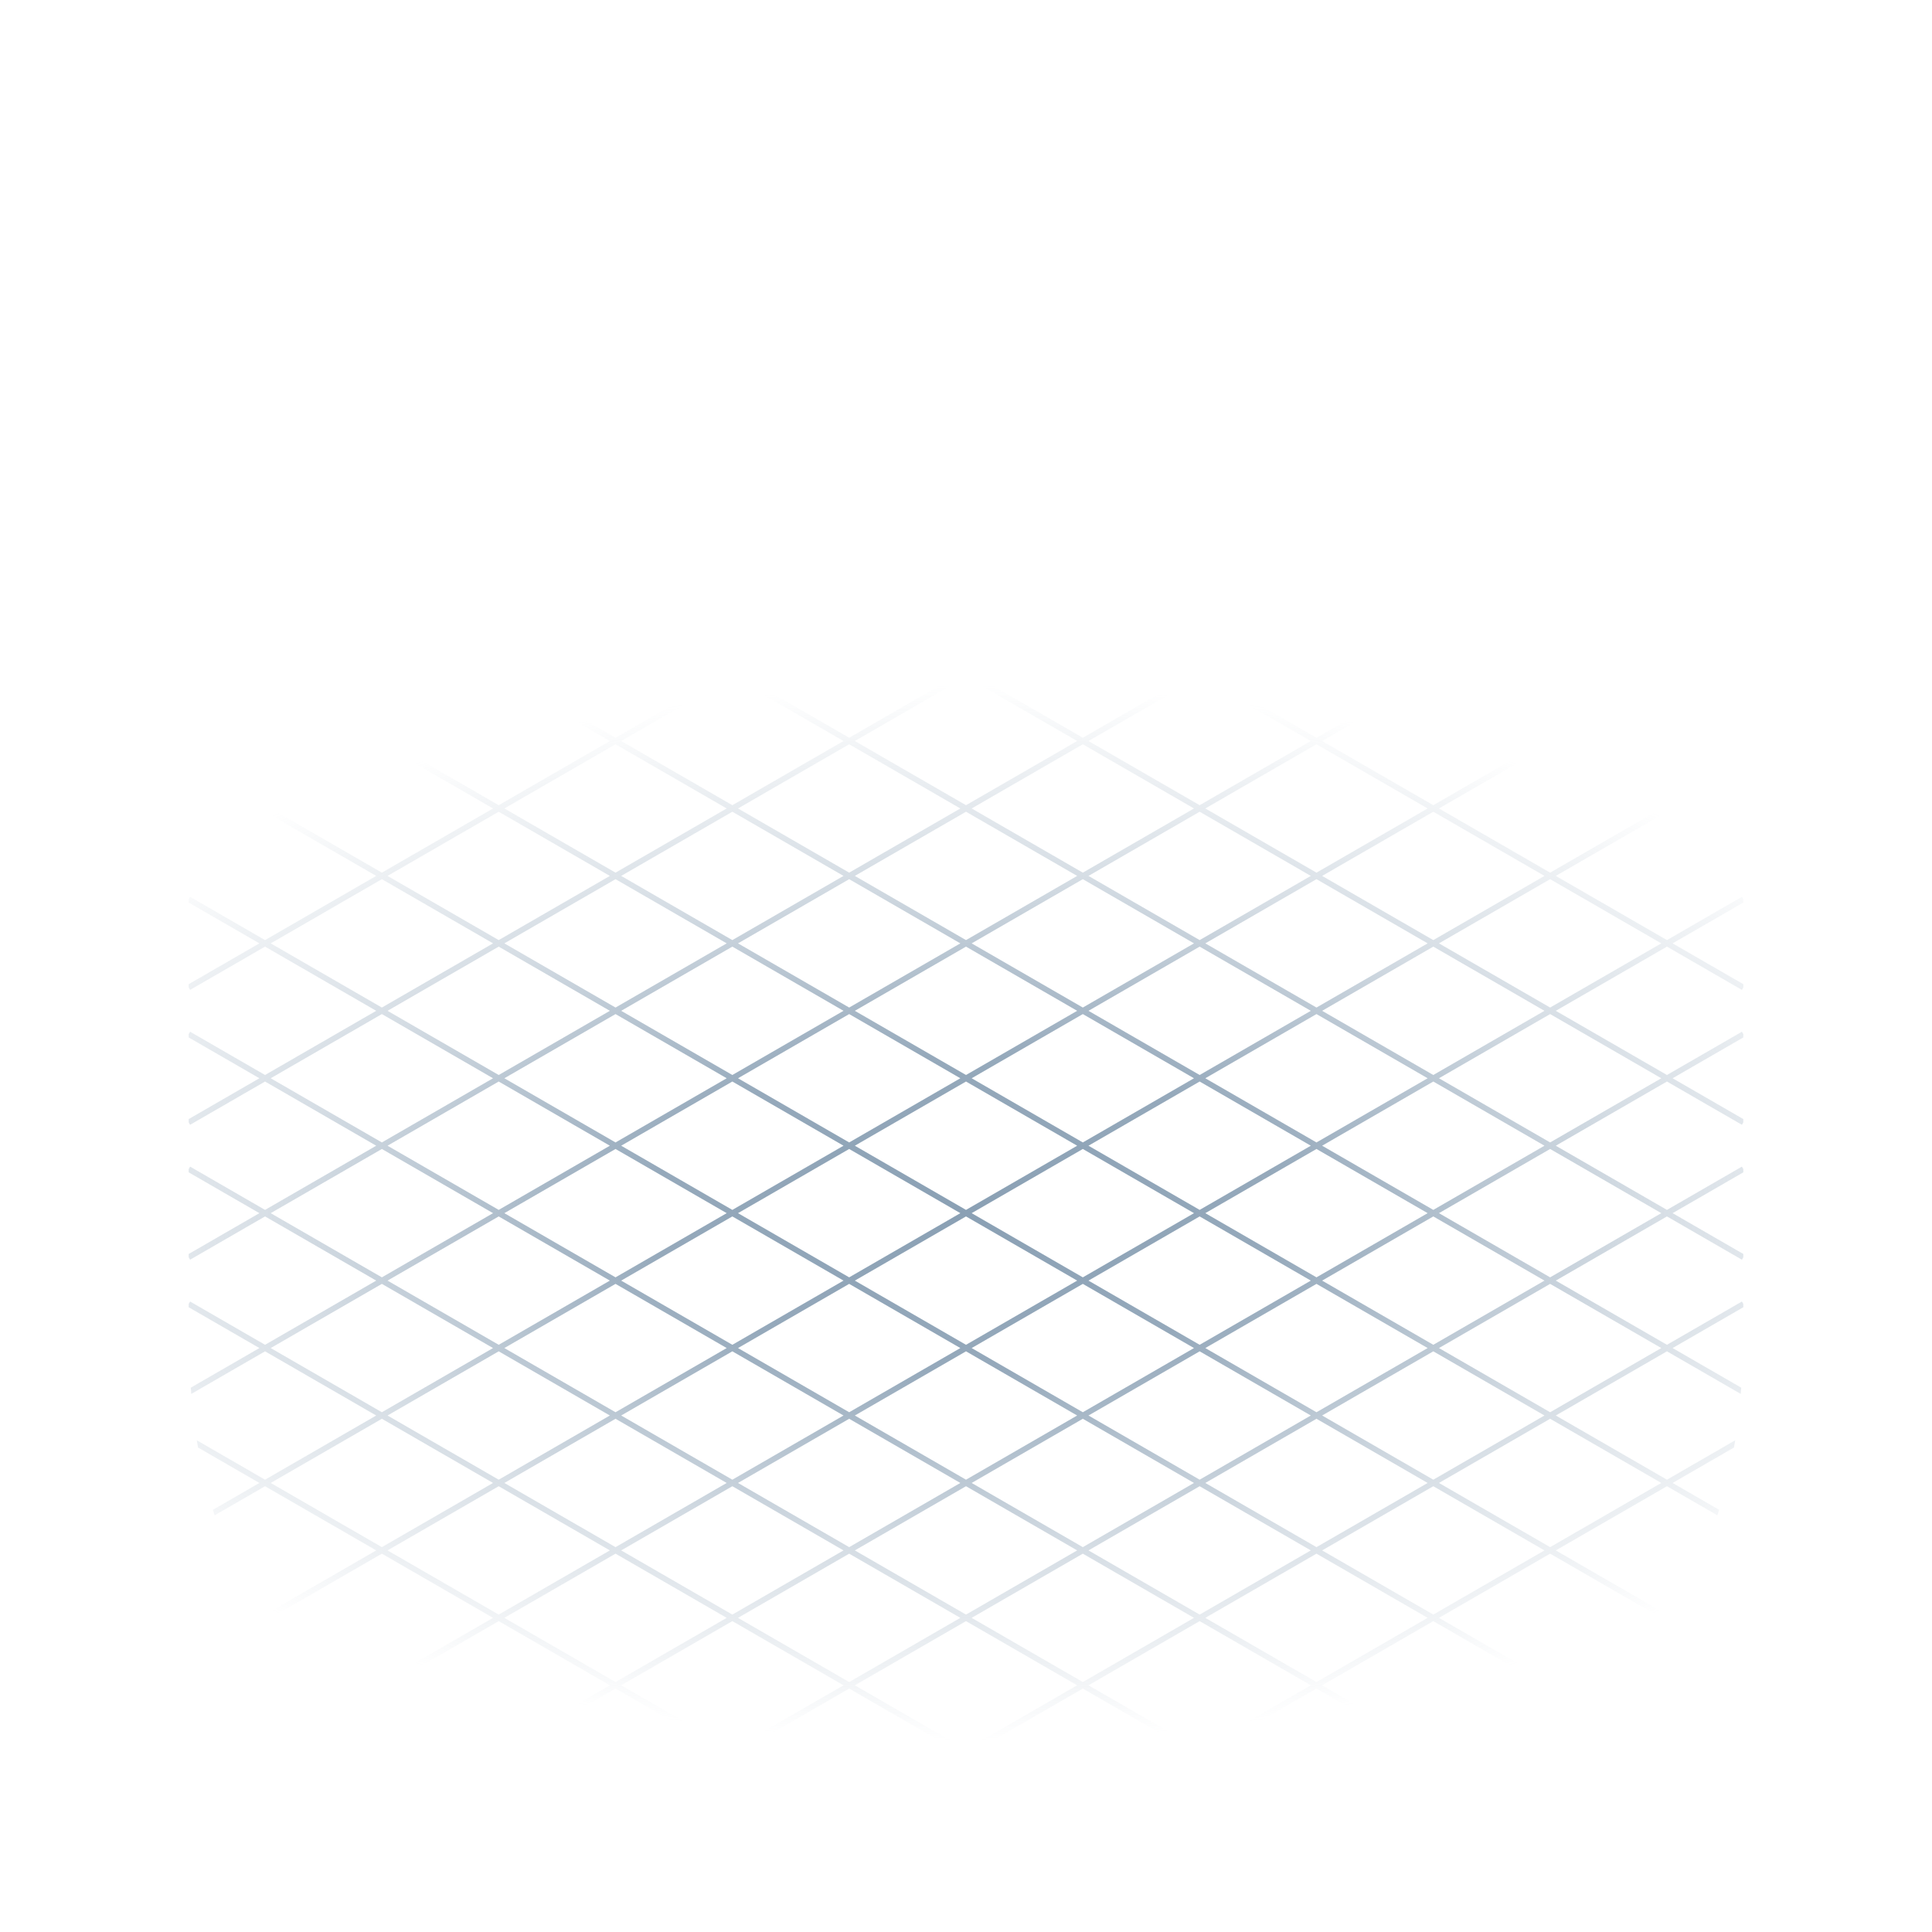
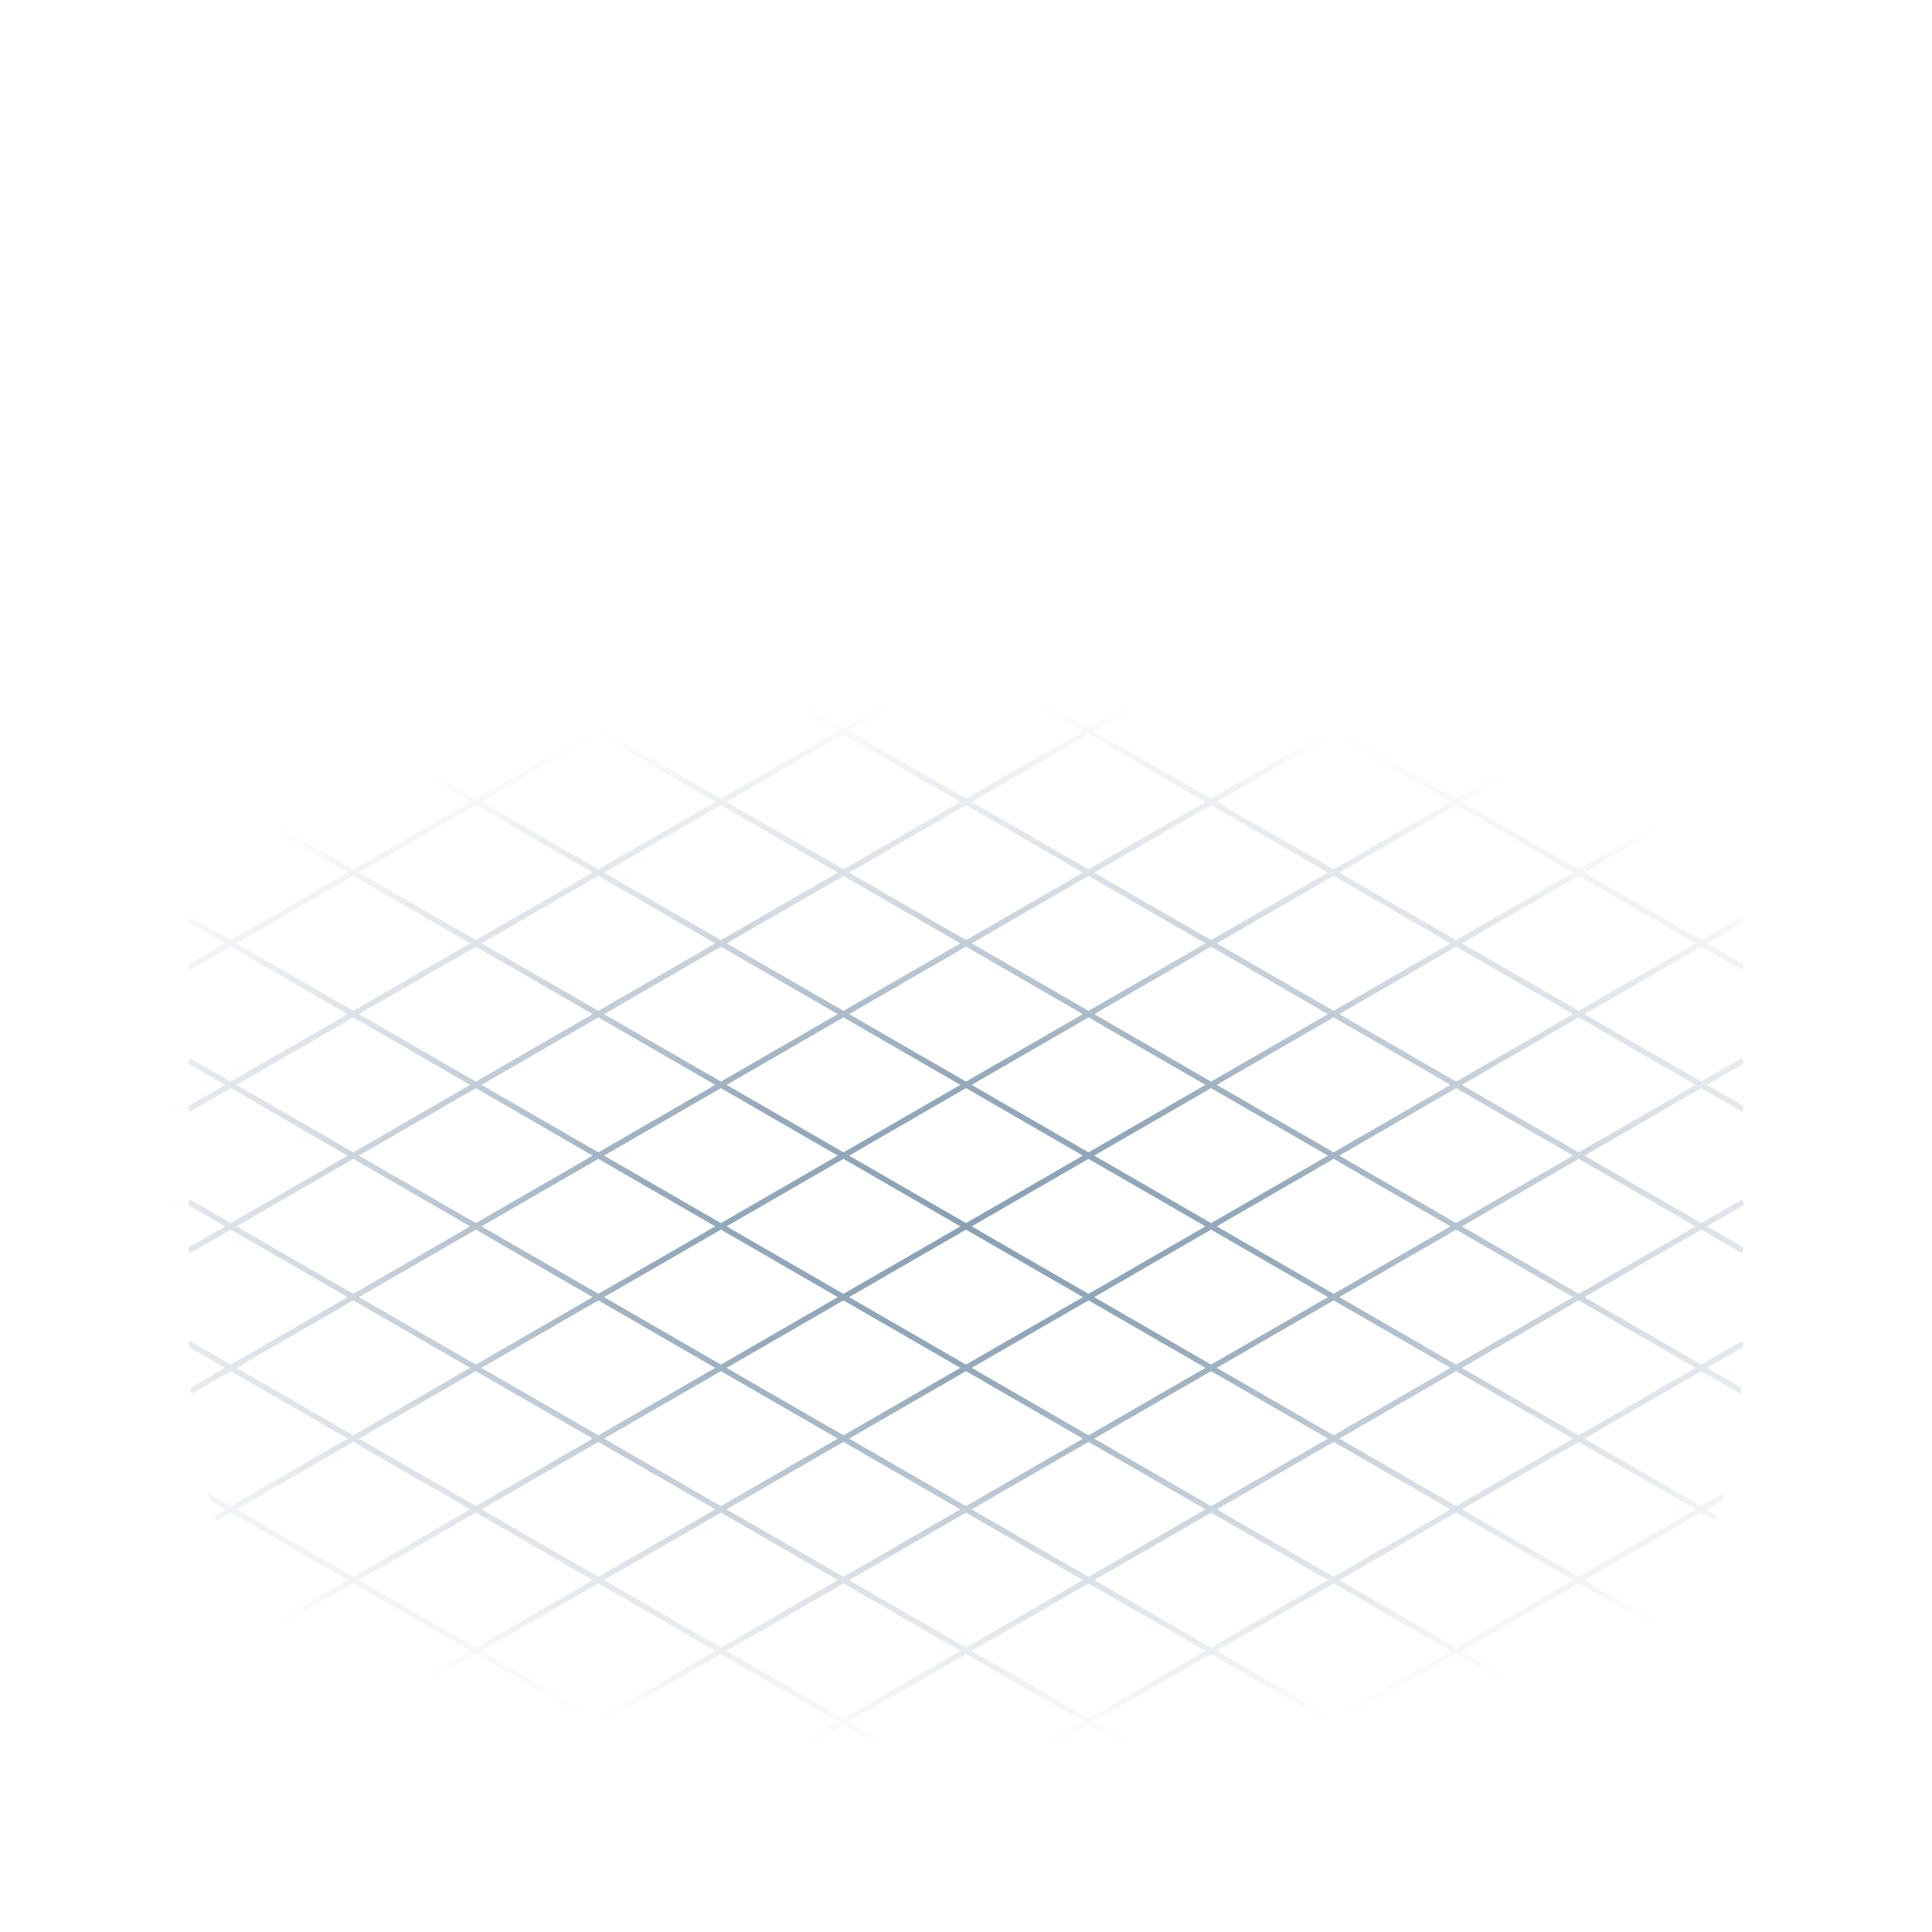
<svg xmlns="http://www.w3.org/2000/svg" width="1024" height="1024" viewBox="0 0 1024 1024">
  <defs>
    <clipPath id="clip-path-1">
      <path d="M320 100 L704 100 C854 100 924 170 924 320 L924 704 C924 854 854 924 704 924 L320 924 C170 924 100 854 100 704 L100 320 C100 170 170 100 320 100 Z" />
    </clipPath>
-     <radialGradient id="radial-gradient-1" cx="0" cy="0" r="560" gradientTransform="matrix(1 0 0 0.5 512 643)" gradientUnits="userSpaceOnUse">
+     <radialGradient id="radial-gradient-1" cx="0" cy="0" r="560" gradientTransform="matrix(1 0 0 0.5 512 650)" gradientUnits="userSpaceOnUse">
      <stop offset="0" stop-color="#8aa0b4" />
      <stop offset="0.3" stop-color="#8aa0b4" stop-opacity="0.9" />
      <stop offset="0.65" stop-color="#8aa0b4" stop-opacity="0.35" />
      <stop offset="1" stop-color="#8aa0b4" stop-opacity="0" />
    </radialGradient>
  </defs>
  <g id="Floor_grid" data-name="Floor grid" clip-path="url(#clip-path-1)">
-     <path id="floor_grid" data-name="floor grid" d="M214.09 100 L100 165.87 M809.91 100 L924 165.87 M337.93 100 L100 237.37 M686.07 100 L924 237.37 M461.77 100 L100 308.87 M562.23 100 L924 308.87 M585.61 100 L100 380.37 M438.39 100 L924 380.37 M709.45 100 L100 451.87 M314.55 100 L924 451.87 M833.3 100 L100 523.37 M190.7 100 L924 523.37 M924 119.13 L100 594.87 M100 119.13 L924 594.87 M924 190.63 L100 666.37 M100 190.63 L924 666.37 M924 262.13 L100 737.87 M100 262.13 L924 737.87 M924 333.63 L100 809.37 M100 333.63 L924 809.37 M924 405.13 L100 880.87 M100 405.13 L924 880.87 M924 476.63 L149.14 924 M100 476.63 L874.86 924 M924 548.13 L272.98 924 M100 548.13 L751.02 924 M924 619.63 L396.82 924 M100 619.63 L627.18 924 M924 691.13 L520.66 924 M100 691.13 L503.34 924 M924 762.63 L644.5 924 M100 762.63 L379.5 924 M924 834.13 L768.34 924 M100 834.13 L255.66 924 M924 905.63 L892.19 924 M100 905.63 L131.81 924" fill="none" stroke="url(#radial-gradient-1)" stroke-width="3" stroke-linejoin="round" />
+     <path id="floor_grid" data-name="floor grid" d="M165.59 100 L100 137.87 M858.41 100 L924 137.87 M295.49 100 L100 212.87 M728.51 100 L924 212.87 M425.4 100 L100 287.87 M598.6 100 L924 287.87 M555.3 100 L100 362.87 M468.7 100 L924 362.87 M685.21 100 L100 437.87 M338.79 100 L924 437.87 M815.11 100 L100 512.87 M208.89 100 L924 512.87 M924 112.13 L100 587.87 M100 112.13 L924 587.87 M924 187.13 L100 662.87 M100 187.13 L924 662.87 M924 262.13 L100 737.87 M100 262.13 L924 737.87 M924 337.13 L100 812.87 M100 337.13 L924 812.87 M924 412.13 L100 887.87 M100 412.13 L924 887.87 M924 487.13 L167.32 924 M100 487.13 L856.68 924 M924 562.13 L297.23 924 M100 562.13 L726.77 924 M924 637.13 L427.13 924 M100 637.13 L596.87 924 M924 712.13 L557.03 924 M100 712.13 L466.97 924 M924 787.13 L686.94 924 M100 787.13 L337.06 924 M924 862.13 L816.84 924 M100 862.13 L207.16 924" fill="none" stroke="url(#radial-gradient-1)" stroke-width="3" stroke-linejoin="round" />
  </g>
</svg>
